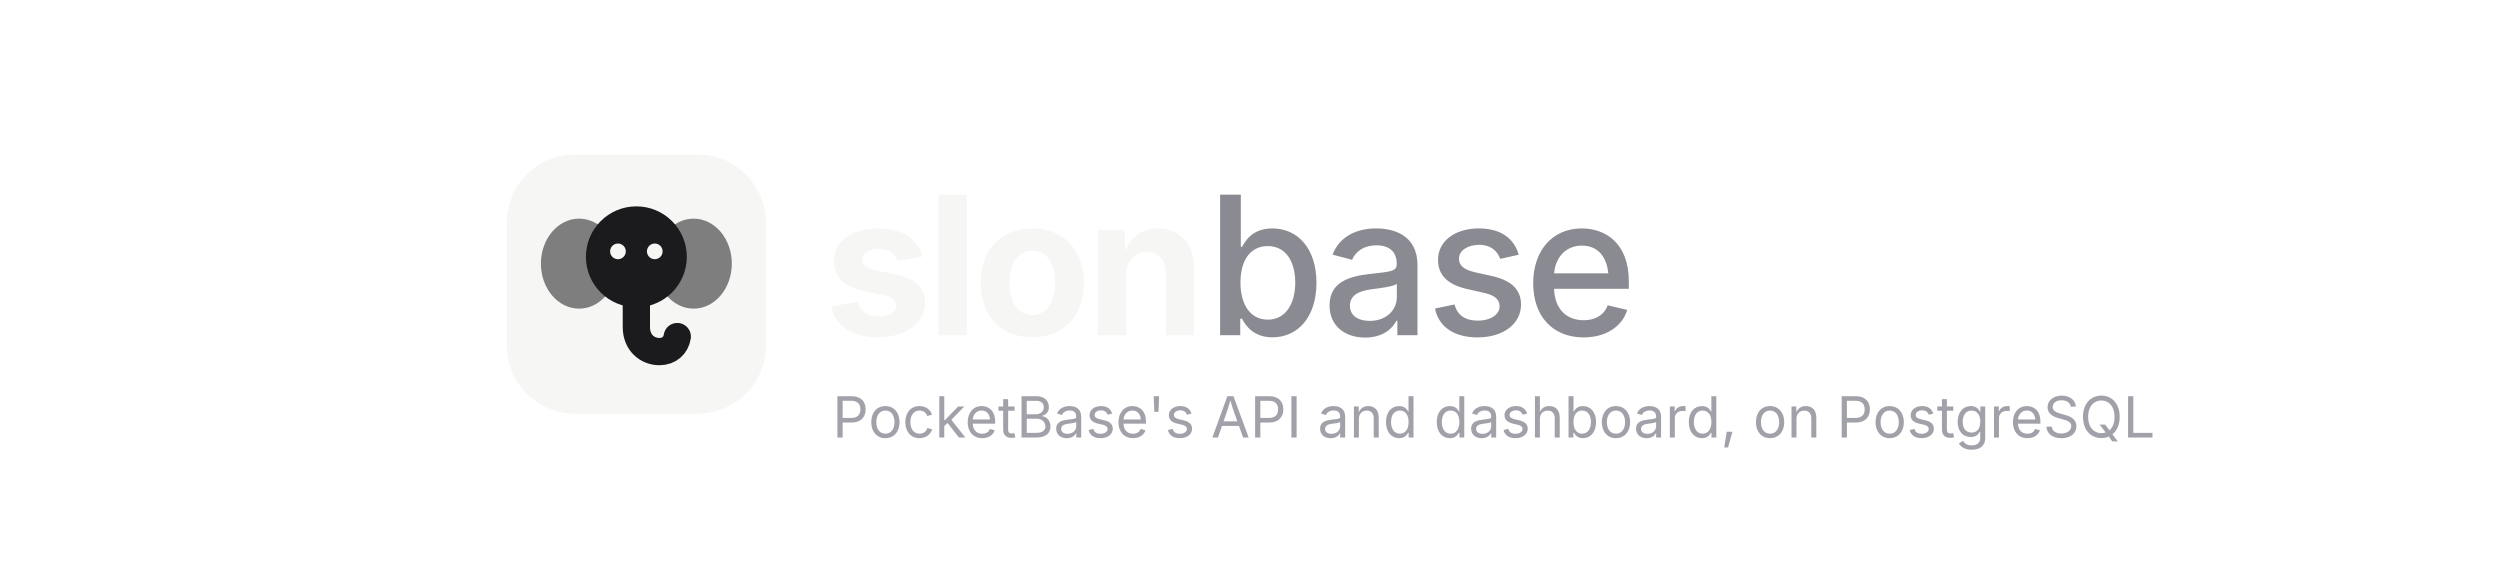
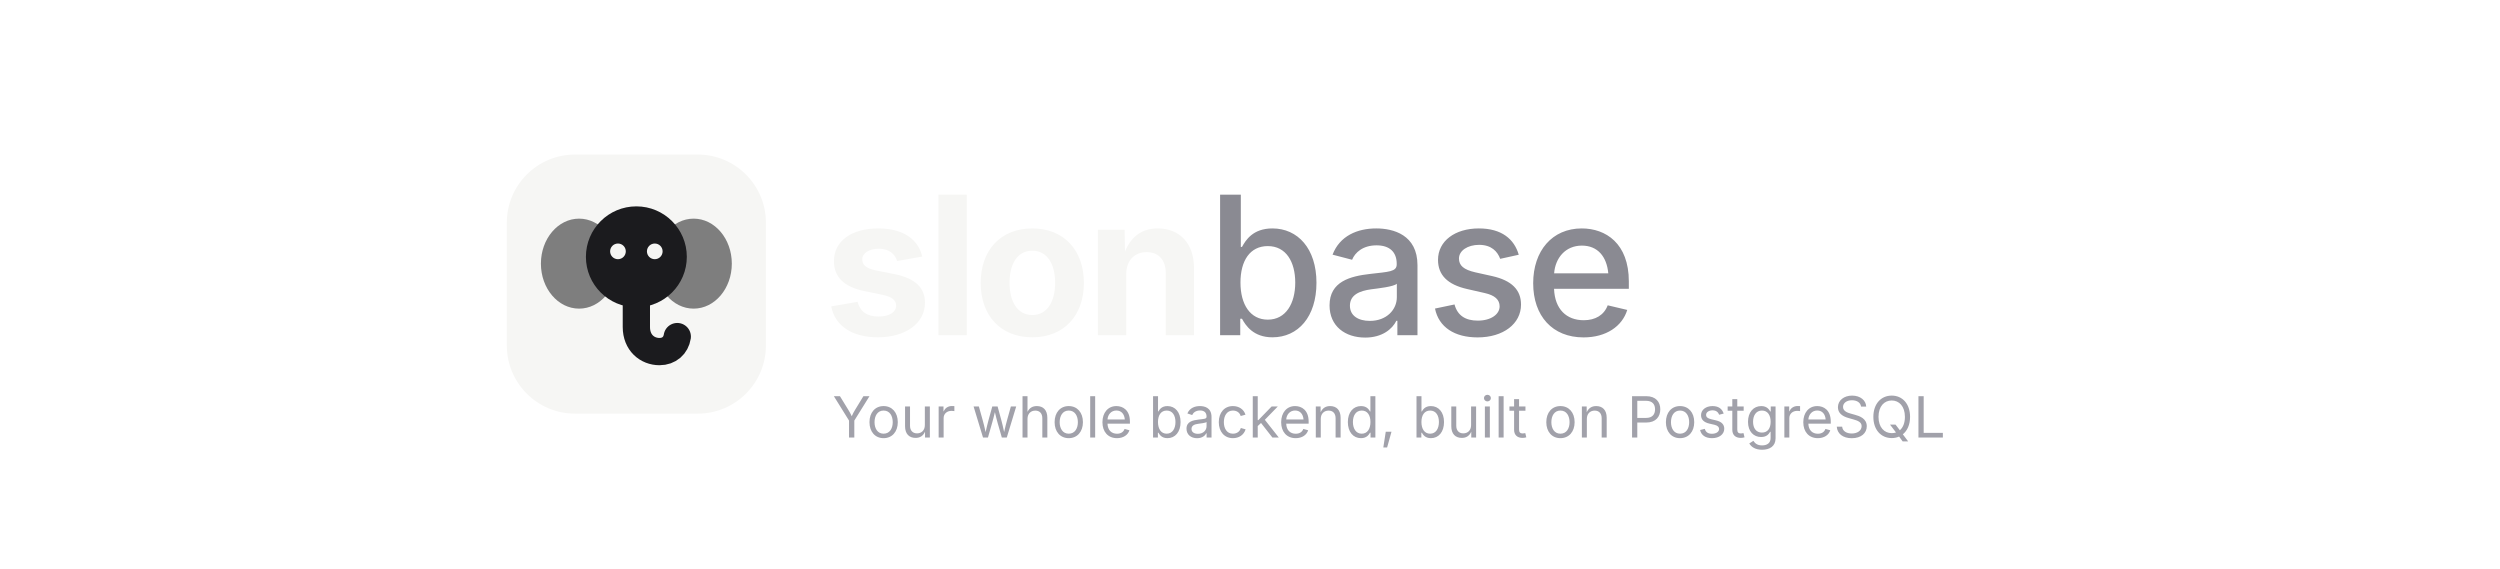
<svg xmlns="http://www.w3.org/2000/svg" viewBox="0 0 880 200" width="880" height="200" role="img" aria-label="slonbase">
  <g transform="translate(176 52) scale(2.4)">
    <rect x="1" y="1" width="38" height="38" rx="10" fill="#f6f6f4" />
    <g fill="#1b1b1e">
      <ellipse cx="11.6" cy="17" rx="5.6" ry="6.6" opacity=".55" />
      <ellipse cx="28.4" cy="17" rx="5.6" ry="6.6" opacity=".55" />
      <circle cx="20" cy="16" r="7.4" />
    </g>
    <path d="M20 19.5v6.8c0 2.3 1.6 3.6 3.4 3.6 1.4 0 2.4-.9 2.6-2.2" fill="none" stroke="#1b1b1e" stroke-width="4" stroke-linecap="round" stroke-linejoin="round" />
    <circle cx="17.3" cy="15.2" r="1.15" fill="#f6f6f4" />
    <circle cx="22.7" cy="15.2" r="1.15" fill="#f6f6f4" />
  </g>
  <text x="290" y="118" font-family="-apple-system, BlinkMacSystemFont, 'Segoe UI', Inter, Roboto, Helvetica, Arial, sans-serif" font-size="68" font-weight="700" letter-spacing="-2" fill="#f6f6f4">slon<tspan font-weight="500" fill="#8a8a92">base</tspan>
  </text>
-   <text x="293" y="154" font-family="-apple-system, BlinkMacSystemFont, 'Segoe UI', Inter, Roboto, Helvetica, Arial, sans-serif" font-size="20" fill="#a1a1aa">PocketBase's API and dashboard, on PostgreSQL</text>
+   <text x="293" y="154" font-family="-apple-system, BlinkMacSystemFont, 'Segoe UI', Inter, Roboto, Helvetica, Arial, sans-serif" font-size="20" fill="#a1a1aa">Your whole backend, built on PostgreSQL</text>
</svg>
